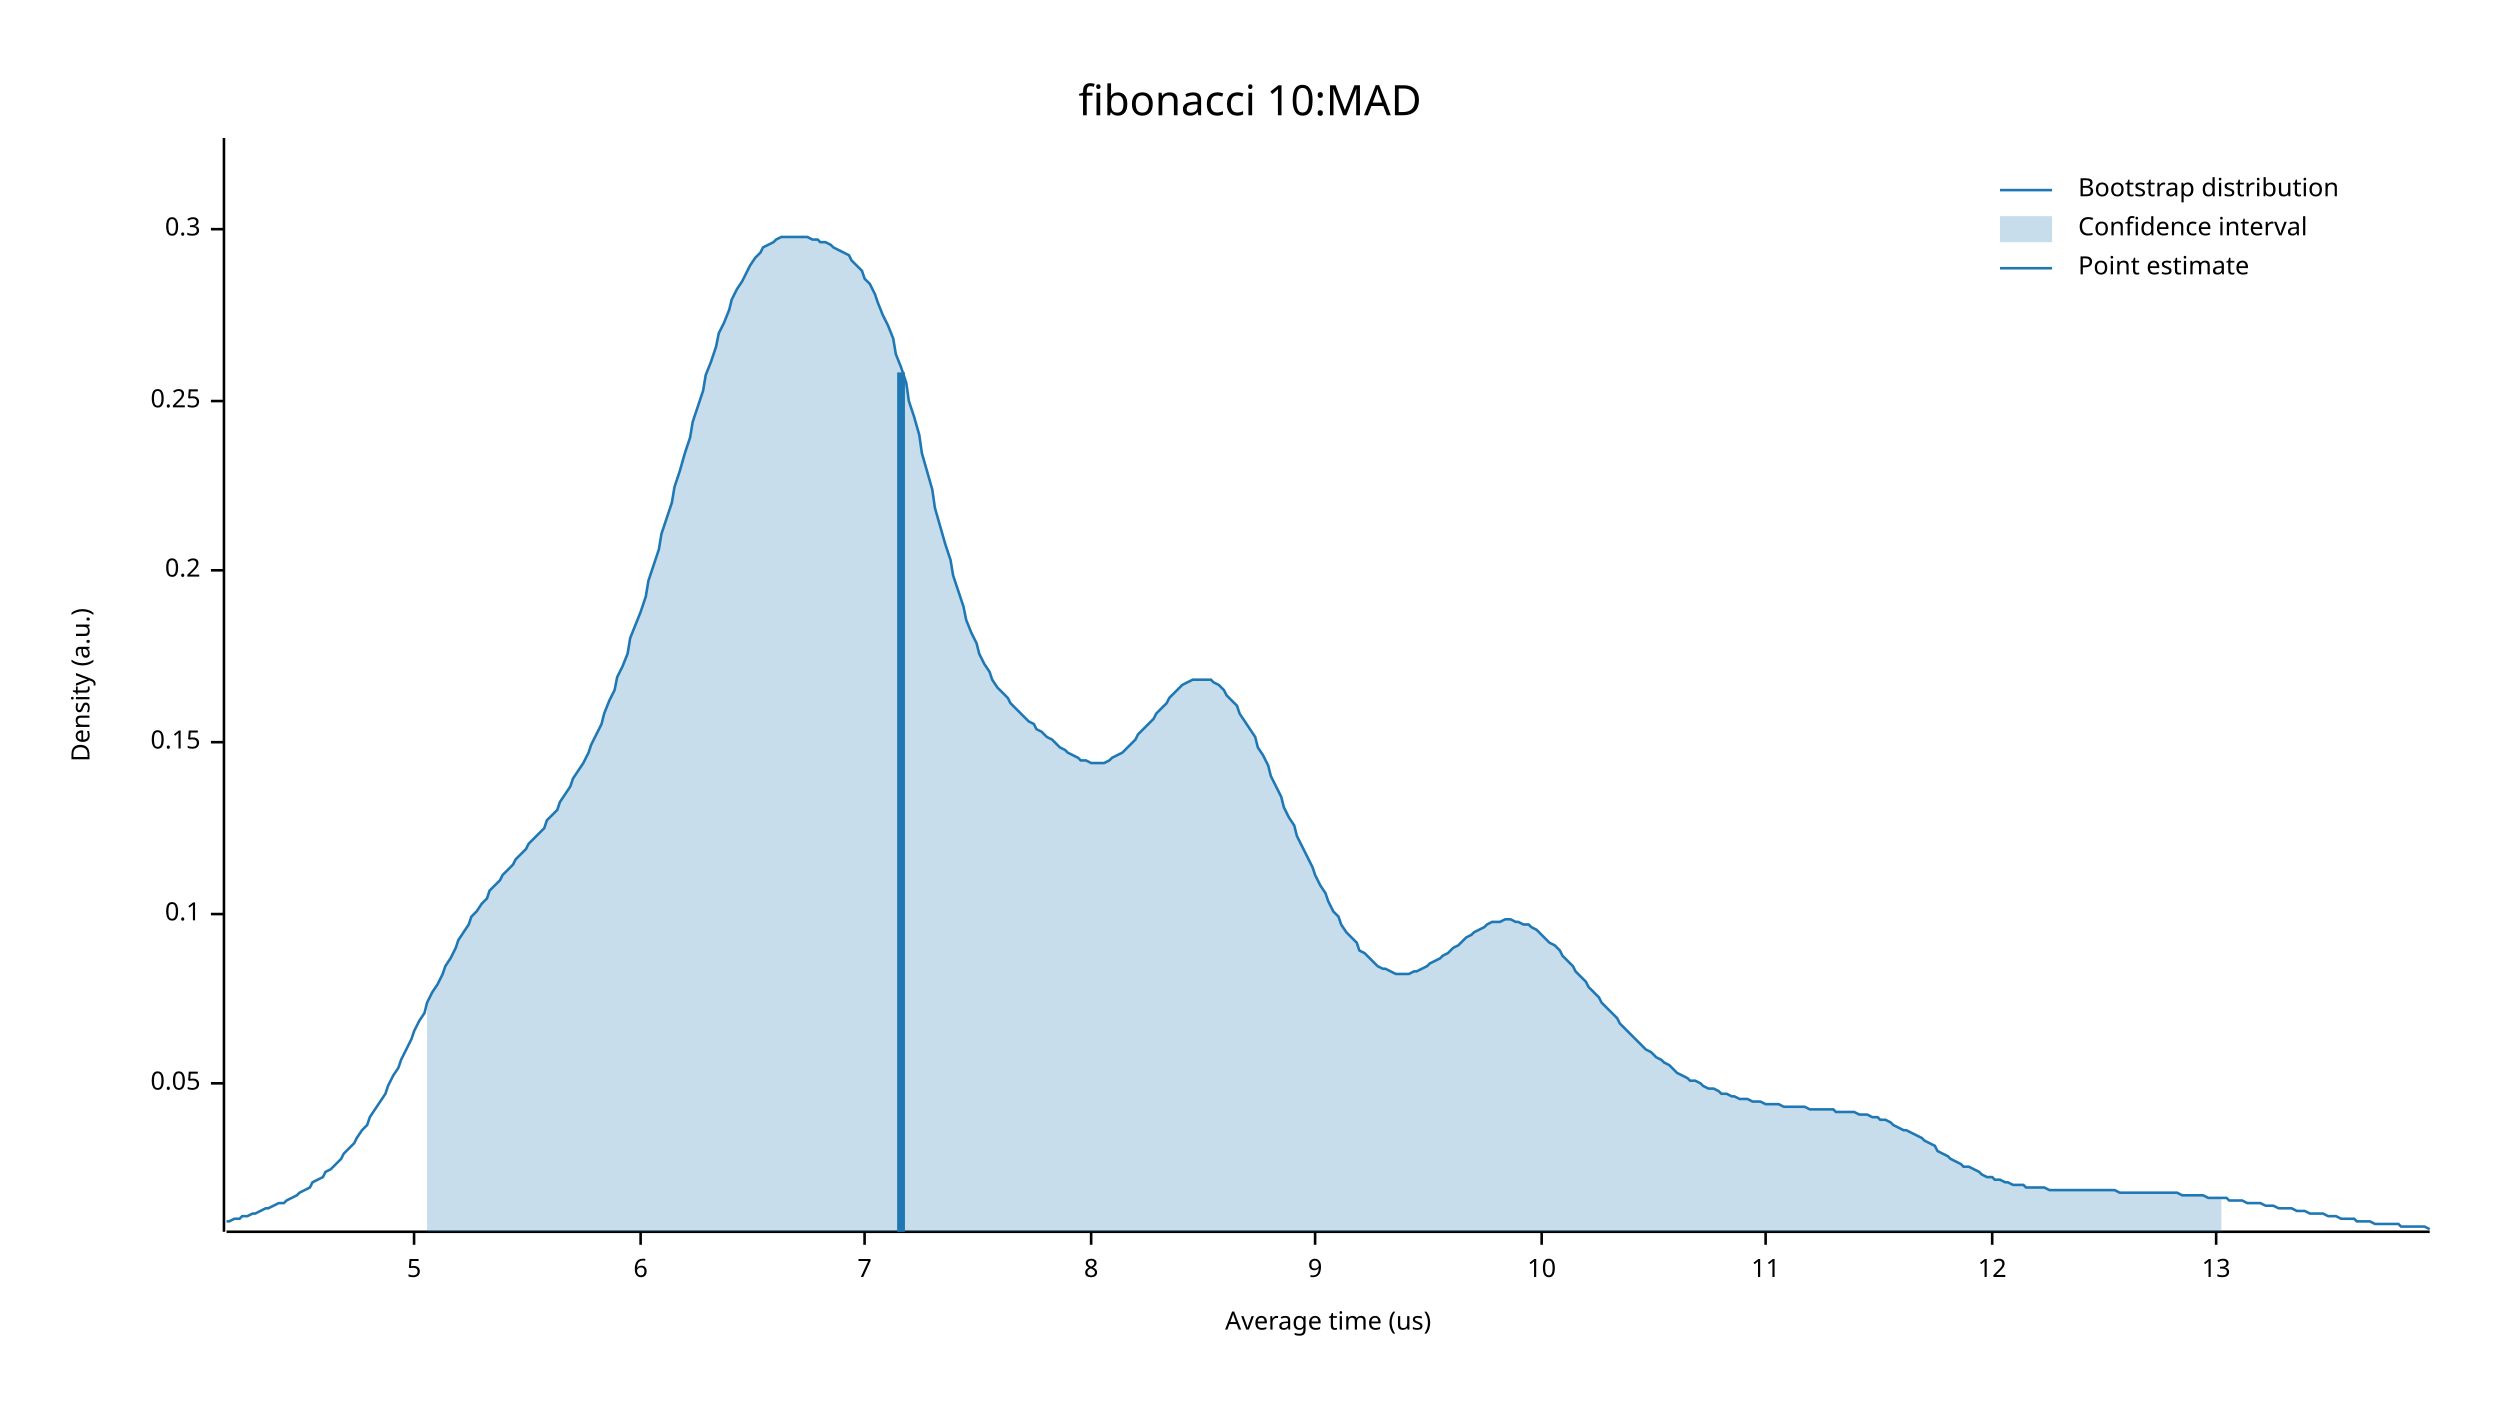
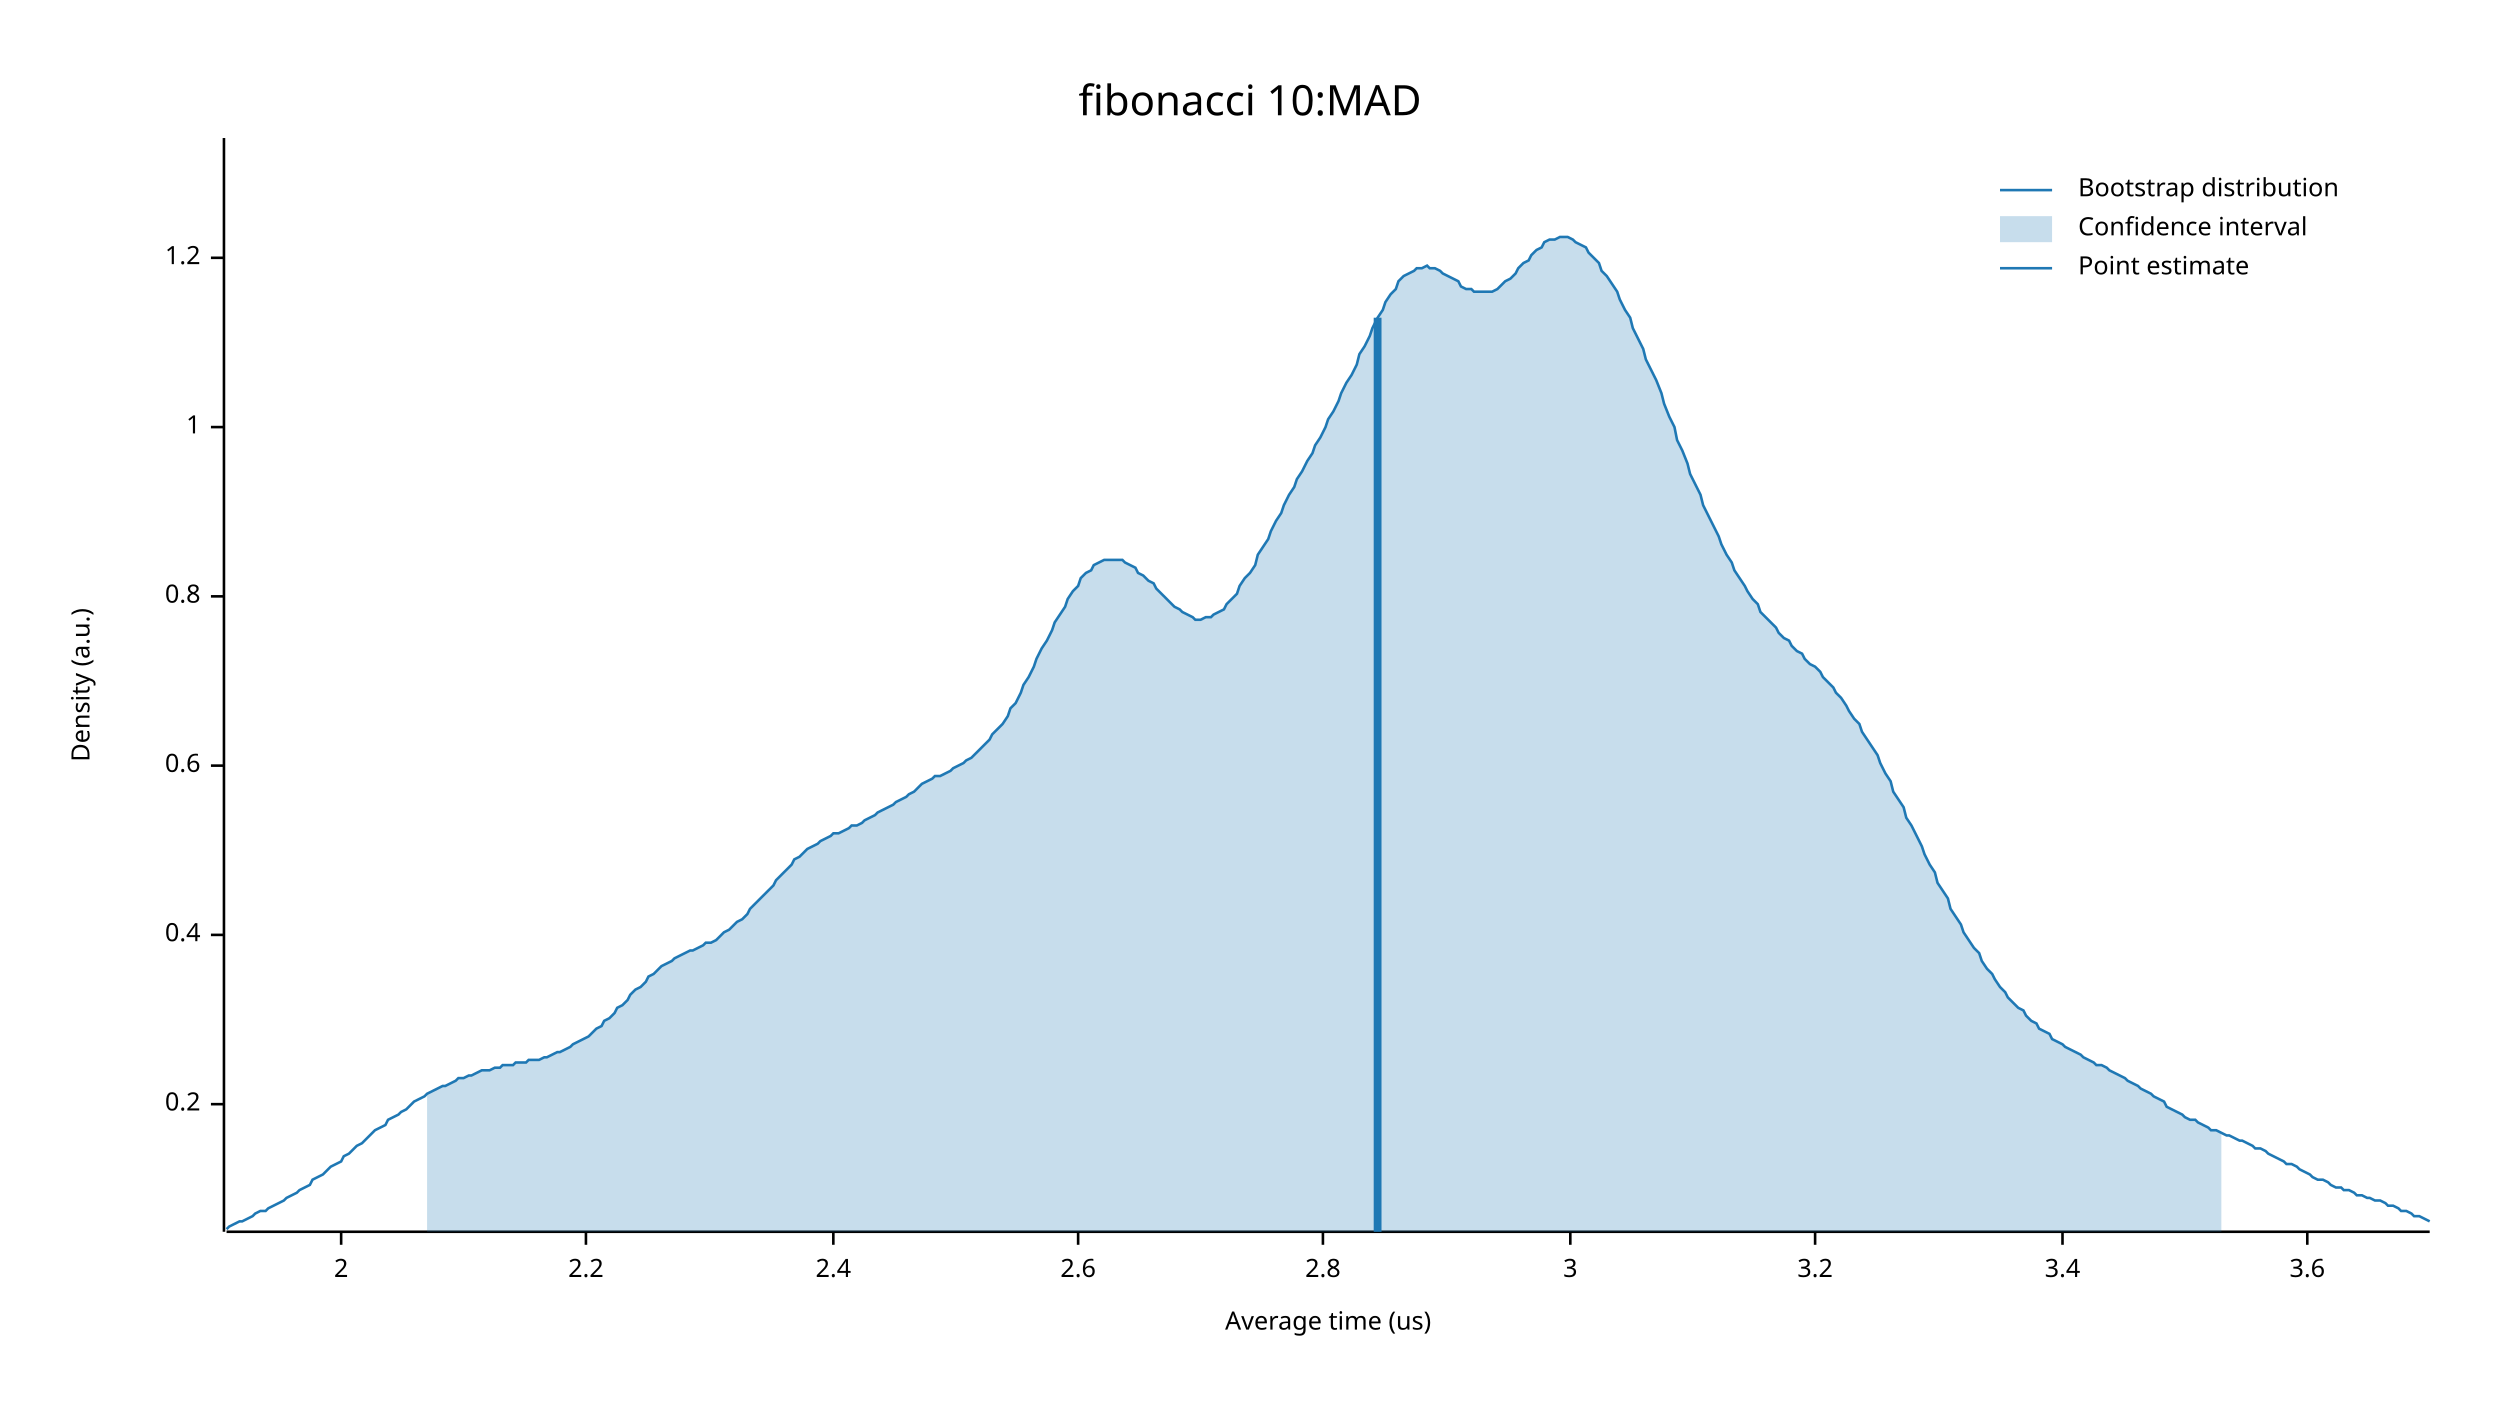
<svg xmlns="http://www.w3.org/2000/svg" width="960" height="540">
  <text x="480" y="32" dy="0.76em" text-anchor="middle" font-family="sans-serif" font-size="16.129" opacity="1" fill="#000000">
fibonacci 10:MAD
</text>
  <text x="27" y="263" dy="0.76em" text-anchor="middle" font-family="sans-serif" font-size="9.677" opacity="1" fill="#000000" transform="rotate(270, 27, 263)">
Density (a.u.)
</text>
  <text x="510" y="513" dy="-0.5ex" text-anchor="middle" font-family="sans-serif" font-size="9.677" opacity="1" fill="#000000">
Average time (us)
</text>
  <polyline fill="none" opacity="1" stroke="#000000" stroke-width="1" points="86,53 86,473 " />
-   <text x="77" y="416" dy="0.5ex" text-anchor="end" font-family="sans-serif" font-size="9.677" opacity="1" fill="#000000">
- 0.05
- </text>
-   <polyline fill="none" opacity="1" stroke="#000000" stroke-width="1" points="81,416 86,416 " />
-   <text x="77" y="351" dy="0.5ex" text-anchor="end" font-family="sans-serif" font-size="9.677" opacity="1" fill="#000000">
- 0.1
- </text>
-   <polyline fill="none" opacity="1" stroke="#000000" stroke-width="1" points="81,351 86,351 " />
-   <text x="77" y="285" dy="0.5ex" text-anchor="end" font-family="sans-serif" font-size="9.677" opacity="1" fill="#000000">
- 0.15
- </text>
-   <polyline fill="none" opacity="1" stroke="#000000" stroke-width="1" points="81,285 86,285 " />
-   <text x="77" y="219" dy="0.5ex" text-anchor="end" font-family="sans-serif" font-size="9.677" opacity="1" fill="#000000">
+   <text x="77" y="424" dy="0.5ex" text-anchor="end" font-family="sans-serif" font-size="9.677" opacity="1" fill="#000000">
0.2
</text>
-   <polyline fill="none" opacity="1" stroke="#000000" stroke-width="1" points="81,219 86,219 " />
-   <text x="77" y="154" dy="0.5ex" text-anchor="end" font-family="sans-serif" font-size="9.677" opacity="1" fill="#000000">
- 0.25
+   <polyline fill="none" opacity="1" stroke="#000000" stroke-width="1" points="81,424 86,424 " />
+   <text x="77" y="359" dy="0.5ex" text-anchor="end" font-family="sans-serif" font-size="9.677" opacity="1" fill="#000000">
+ 0.4
</text>
-   <polyline fill="none" opacity="1" stroke="#000000" stroke-width="1" points="81,154 86,154 " />
-   <text x="77" y="88" dy="0.5ex" text-anchor="end" font-family="sans-serif" font-size="9.677" opacity="1" fill="#000000">
- 0.3
+   <polyline fill="none" opacity="1" stroke="#000000" stroke-width="1" points="81,359 86,359 " />
+   <text x="77" y="294" dy="0.5ex" text-anchor="end" font-family="sans-serif" font-size="9.677" opacity="1" fill="#000000">
+ 0.6
</text>
-   <polyline fill="none" opacity="1" stroke="#000000" stroke-width="1" points="81,88 86,88 " />
+   <polyline fill="none" opacity="1" stroke="#000000" stroke-width="1" points="81,294 86,294 " />
+   <text x="77" y="229" dy="0.5ex" text-anchor="end" font-family="sans-serif" font-size="9.677" opacity="1" fill="#000000">
+ 0.8
+ </text>
+   <polyline fill="none" opacity="1" stroke="#000000" stroke-width="1" points="81,229 86,229 " />
+   <text x="77" y="164" dy="0.5ex" text-anchor="end" font-family="sans-serif" font-size="9.677" opacity="1" fill="#000000">
+ 1
+ </text>
+   <polyline fill="none" opacity="1" stroke="#000000" stroke-width="1" points="81,164 86,164 " />
+   <text x="77" y="99" dy="0.5ex" text-anchor="end" font-family="sans-serif" font-size="9.677" opacity="1" fill="#000000">
+ 1.2
+ </text>
+   <polyline fill="none" opacity="1" stroke="#000000" stroke-width="1" points="81,99 86,99 " />
  <polyline fill="none" opacity="1" stroke="#000000" stroke-width="1" points="87,473 933,473 " />
-   <text x="159" y="483" dy="0.76em" text-anchor="middle" font-family="sans-serif" font-size="9.677" opacity="1" fill="#000000">
- 5
+   <text x="131" y="483" dy="0.76em" text-anchor="middle" font-family="sans-serif" font-size="9.677" opacity="1" fill="#000000">
+ 2
</text>
-   <polyline fill="none" opacity="1" stroke="#000000" stroke-width="1" points="159,473 159,478 " />
-   <text x="246" y="483" dy="0.76em" text-anchor="middle" font-family="sans-serif" font-size="9.677" opacity="1" fill="#000000">
- 6
+   <polyline fill="none" opacity="1" stroke="#000000" stroke-width="1" points="131,473 131,478 " />
+   <text x="225" y="483" dy="0.76em" text-anchor="middle" font-family="sans-serif" font-size="9.677" opacity="1" fill="#000000">
+ 2.2
</text>
-   <polyline fill="none" opacity="1" stroke="#000000" stroke-width="1" points="246,473 246,478 " />
-   <text x="332" y="483" dy="0.76em" text-anchor="middle" font-family="sans-serif" font-size="9.677" opacity="1" fill="#000000">
- 7
+   <polyline fill="none" opacity="1" stroke="#000000" stroke-width="1" points="225,473 225,478 " />
+   <text x="320" y="483" dy="0.76em" text-anchor="middle" font-family="sans-serif" font-size="9.677" opacity="1" fill="#000000">
+ 2.4
</text>
-   <polyline fill="none" opacity="1" stroke="#000000" stroke-width="1" points="332,473 332,478 " />
-   <text x="419" y="483" dy="0.76em" text-anchor="middle" font-family="sans-serif" font-size="9.677" opacity="1" fill="#000000">
- 8
+   <polyline fill="none" opacity="1" stroke="#000000" stroke-width="1" points="320,473 320,478 " />
+   <text x="414" y="483" dy="0.76em" text-anchor="middle" font-family="sans-serif" font-size="9.677" opacity="1" fill="#000000">
+ 2.6
</text>
-   <polyline fill="none" opacity="1" stroke="#000000" stroke-width="1" points="419,473 419,478 " />
-   <text x="505" y="483" dy="0.76em" text-anchor="middle" font-family="sans-serif" font-size="9.677" opacity="1" fill="#000000">
- 9
+   <polyline fill="none" opacity="1" stroke="#000000" stroke-width="1" points="414,473 414,478 " />
+   <text x="508" y="483" dy="0.76em" text-anchor="middle" font-family="sans-serif" font-size="9.677" opacity="1" fill="#000000">
+ 2.8
</text>
-   <polyline fill="none" opacity="1" stroke="#000000" stroke-width="1" points="505,473 505,478 " />
-   <text x="592" y="483" dy="0.76em" text-anchor="middle" font-family="sans-serif" font-size="9.677" opacity="1" fill="#000000">
- 10
+   <polyline fill="none" opacity="1" stroke="#000000" stroke-width="1" points="508,473 508,478 " />
+   <text x="603" y="483" dy="0.76em" text-anchor="middle" font-family="sans-serif" font-size="9.677" opacity="1" fill="#000000">
+ 3
</text>
-   <polyline fill="none" opacity="1" stroke="#000000" stroke-width="1" points="592,473 592,478 " />
-   <text x="678" y="483" dy="0.76em" text-anchor="middle" font-family="sans-serif" font-size="9.677" opacity="1" fill="#000000">
- 11
+   <polyline fill="none" opacity="1" stroke="#000000" stroke-width="1" points="603,473 603,478 " />
+   <text x="697" y="483" dy="0.76em" text-anchor="middle" font-family="sans-serif" font-size="9.677" opacity="1" fill="#000000">
+ 3.2
</text>
-   <polyline fill="none" opacity="1" stroke="#000000" stroke-width="1" points="678,473 678,478 " />
-   <text x="765" y="483" dy="0.76em" text-anchor="middle" font-family="sans-serif" font-size="9.677" opacity="1" fill="#000000">
- 12
+   <polyline fill="none" opacity="1" stroke="#000000" stroke-width="1" points="697,473 697,478 " />
+   <text x="792" y="483" dy="0.76em" text-anchor="middle" font-family="sans-serif" font-size="9.677" opacity="1" fill="#000000">
+ 3.4
</text>
-   <polyline fill="none" opacity="1" stroke="#000000" stroke-width="1" points="765,473 765,478 " />
-   <text x="851" y="483" dy="0.76em" text-anchor="middle" font-family="sans-serif" font-size="9.677" opacity="1" fill="#000000">
- 13
+   <polyline fill="none" opacity="1" stroke="#000000" stroke-width="1" points="792,473 792,478 " />
+   <text x="886" y="483" dy="0.76em" text-anchor="middle" font-family="sans-serif" font-size="9.677" opacity="1" fill="#000000">
+ 3.6
</text>
-   <polyline fill="none" opacity="1" stroke="#000000" stroke-width="1" points="851,473 851,478 " />
-   <polyline fill="none" opacity="1" stroke="#1F78B4" stroke-width="1" points="87,469 88,469 90,468 92,468 93,467 95,467 97,466 98,466 100,465 102,464 103,464 105,463 107,462 109,462 110,461 112,460 114,459 115,458 117,457 119,456 120,454 122,453 124,452 125,450 127,449 129,447 131,445 132,443 134,441 136,439 137,437 139,434 141,432 142,429 144,426 146,423 148,420 149,417 151,413 153,410 154,407 156,403 158,399 159,396 161,392 163,389 164,385 166,381 168,378 170,374 171,371 173,368 175,364 176,361 178,358 180,355 181,352 183,350 185,347 187,345 188,342 190,340 192,338 193,336 195,334 197,332 198,330 200,328 202,326 203,324 205,322 207,320 209,318 210,315 212,313 214,311 215,308 217,305 219,302 220,299 222,296 224,293 226,289 227,286 229,282 231,278 232,274 234,269 236,265 237,260 239,256 241,251 242,245 244,240 246,235 248,229 249,223 251,217 253,211 254,205 256,199 258,193 259,187 261,181 263,174 265,168 266,162 268,156 270,150 271,144 273,139 275,133 276,128 278,124 280,119 281,115 283,111 285,108 287,104 288,102 290,99 292,97 293,95 295,94 297,93 298,92 300,91 302,91 304,91 305,91 307,91 309,91 310,91 312,92 314,92 315,93 317,93 319,94 320,95 322,96 324,97 326,98 327,100 329,102 331,104 332,107 334,109 336,113 337,116 339,121 341,125 343,130 344,136 346,141 348,147 349,154 351,160 353,167 354,174 356,181 358,188 359,195 361,202 363,209 365,215 366,221 368,227 370,233 371,238 373,243 375,247 376,251 378,255 380,258 381,261 383,264 385,266 387,268 388,270 390,272 392,274 393,275 395,277 397,278 398,280 400,281 402,283 404,284 405,285 407,287 409,288 410,289 412,290 414,291 415,292 417,292 419,293 420,293 422,293 424,293 426,292 427,291 429,290 431,289 432,288 434,286 436,284 437,282 439,280 441,278 443,276 444,274 446,272 448,270 449,268 451,266 453,264 454,263 456,262 458,261 459,261 461,261 463,261 465,261 466,262 468,263 470,265 471,267 473,269 475,271 476,274 478,277 480,280 482,283 483,287 485,290 487,294 488,298 490,302 492,306 493,310 495,314 497,317 498,321 500,325 502,329 504,333 505,336 507,340 509,343 510,346 512,350 514,352 515,355 517,358 519,360 521,362 522,365 524,366 526,368 527,369 529,371 531,372 532,372 534,373 536,374 537,374 539,374 541,374 543,373 544,373 546,372 548,371 549,370 551,369 553,368 554,367 556,366 558,364 560,363 561,362 563,360 565,359 566,358 568,357 570,356 571,355 573,354 575,354 576,354 578,353 580,353 582,354 583,354 585,355 587,355 588,356 590,357 592,359 593,360 595,362 597,363 599,365 600,367 602,369 604,371 605,373 607,375 609,377 610,379 612,381 614,383 615,385 617,387 619,389 621,391 622,393 624,395 626,397 627,398 629,400 631,402 632,403 634,404 636,406 638,407 639,408 641,409 643,411 644,412 646,413 648,414 649,415 651,415 653,416 654,417 656,418 658,418 660,419 661,420 663,420 665,421 666,421 668,422 670,422 671,422 673,423 675,423 676,423 678,424 680,424 682,424 683,424 685,425 687,425 688,425 690,425 692,425 693,425 695,426 697,426 699,426 700,426 702,426 704,426 705,427 707,427 709,427 710,427 712,427 714,428 715,428 717,428 719,429 721,429 722,430 724,430 726,431 727,432 729,433 731,434 732,434 734,435 736,436 738,437 739,438 741,439 743,440 744,442 746,443 748,444 749,445 751,446 753,447 754,448 756,448 758,449 760,450 761,451 763,452 765,452 766,453 768,453 770,454 771,454 773,455 775,455 777,455 778,456 780,456 782,456 783,456 785,456 787,457 788,457 790,457 792,457 793,457 795,457 797,457 799,457 800,457 802,457 804,457 805,457 807,457 809,457 810,457 812,457 814,458 816,458 817,458 819,458 821,458 822,458 824,458 826,458 827,458 829,458 831,458 832,458 834,458 836,458 838,459 839,459 841,459 843,459 844,459 846,459 848,460 849,460 851,460 853,460 855,460 856,461 858,461 860,461 861,461 863,462 865,462 866,462 868,462 870,463 871,463 873,463 875,464 877,464 878,464 880,464 882,465 883,465 885,465 887,466 888,466 890,466 892,466 894,467 895,467 897,467 899,468 900,468 902,468 904,468 905,469 907,469 909,469 910,469 912,470 914,470 916,470 917,470 919,470 921,470 922,471 924,471 926,471 927,471 929,471 931,471 933,472 " />
-   <polygon opacity="0.25" fill="#1F78B4" points="164,385 166,381 168,378 170,374 171,371 173,368 175,364 176,361 178,358 180,355 181,352 183,350 185,347 187,345 188,342 190,340 192,338 193,336 195,334 197,332 198,330 200,328 202,326 203,324 205,322 207,320 209,318 210,315 212,313 214,311 215,308 217,305 219,302 220,299 222,296 224,293 226,289 227,286 229,282 231,278 232,274 234,269 236,265 237,260 239,256 241,251 242,245 244,240 246,235 248,229 249,223 251,217 253,211 254,205 256,199 258,193 259,187 261,181 263,174 265,168 266,162 268,156 270,150 271,144 273,139 275,133 276,128 278,124 280,119 281,115 283,111 285,108 287,104 288,102 290,99 292,97 293,95 295,94 297,93 298,92 300,91 302,91 304,91 305,91 307,91 309,91 310,91 312,92 314,92 315,93 317,93 319,94 320,95 322,96 324,97 326,98 327,100 329,102 331,104 332,107 334,109 336,113 337,116 339,121 341,125 343,130 344,136 346,141 348,147 349,154 351,160 353,167 354,174 356,181 358,188 359,195 361,202 363,209 365,215 366,221 368,227 370,233 371,238 373,243 375,247 376,251 378,255 380,258 381,261 383,264 385,266 387,268 388,270 390,272 392,274 393,275 395,277 397,278 398,280 400,281 402,283 404,284 405,285 407,287 409,288 410,289 412,290 414,291 415,292 417,292 419,293 420,293 422,293 424,293 426,292 427,291 429,290 431,289 432,288 434,286 436,284 437,282 439,280 441,278 443,276 444,274 446,272 448,270 449,268 451,266 453,264 454,263 456,262 458,261 459,261 461,261 463,261 465,261 466,262 468,263 470,265 471,267 473,269 475,271 476,274 478,277 480,280 482,283 483,287 485,290 487,294 488,298 490,302 492,306 493,310 495,314 497,317 498,321 500,325 502,329 504,333 505,336 507,340 509,343 510,346 512,350 514,352 515,355 517,358 519,360 521,362 522,365 524,366 526,368 527,369 529,371 531,372 532,372 534,373 536,374 537,374 539,374 541,374 543,373 544,373 546,372 548,371 549,370 551,369 553,368 554,367 556,366 558,364 560,363 561,362 563,360 565,359 566,358 568,357 570,356 571,355 573,354 575,354 576,354 578,353 580,353 582,354 583,354 585,355 587,355 588,356 590,357 592,359 593,360 595,362 597,363 599,365 600,367 602,369 604,371 605,373 607,375 609,377 610,379 612,381 614,383 615,385 617,387 619,389 621,391 622,393 624,395 626,397 627,398 629,400 631,402 632,403 634,404 636,406 638,407 639,408 641,409 643,411 644,412 646,413 648,414 649,415 651,415 653,416 654,417 656,418 658,418 660,419 661,420 663,420 665,421 666,421 668,422 670,422 671,422 673,423 675,423 676,423 678,424 680,424 682,424 683,424 685,425 687,425 688,425 690,425 692,425 693,425 695,426 697,426 699,426 700,426 702,426 704,426 705,427 707,427 709,427 710,427 712,427 714,428 715,428 717,428 719,429 721,429 722,430 724,430 726,431 727,432 729,433 731,434 732,434 734,435 736,436 738,437 739,438 741,439 743,440 744,442 746,443 748,444 749,445 751,446 753,447 754,448 756,448 758,449 760,450 761,451 763,452 765,452 766,453 768,453 770,454 771,454 773,455 775,455 777,455 778,456 780,456 782,456 783,456 785,456 787,457 788,457 790,457 792,457 793,457 795,457 797,457 799,457 800,457 802,457 804,457 805,457 807,457 809,457 810,457 812,457 814,458 816,458 817,458 819,458 821,458 822,458 824,458 826,458 827,458 829,458 831,458 832,458 834,458 836,458 838,459 839,459 841,459 843,459 844,459 846,459 848,460 849,460 851,460 853,460 853,473 164,473 " />
-   <polyline fill="none" opacity="1" stroke="#1F78B4" stroke-width="3" points="346,473 346,143 " />
+   <polyline fill="none" opacity="1" stroke="#000000" stroke-width="1" points="886,473 886,478 " />
+   <polyline fill="none" opacity="1" stroke="#1F78B4" stroke-width="1" points="87,472 88,471 90,470 92,469 93,469 95,468 97,467 98,466 100,465 102,465 103,464 105,463 107,462 109,461 110,460 112,459 114,458 115,457 117,456 119,455 120,453 122,452 124,451 125,450 127,448 129,447 131,446 132,444 134,443 136,441 137,440 139,439 141,437 142,436 144,434 146,433 148,432 149,430 151,429 153,428 154,427 156,426 158,424 159,423 161,422 163,421 164,420 166,419 168,418 170,417 171,417 173,416 175,415 176,414 178,414 180,413 181,413 183,412 185,411 187,411 188,411 190,410 192,410 193,409 195,409 197,409 198,408 200,408 202,408 203,407 205,407 207,407 209,406 210,406 212,405 214,404 215,404 217,403 219,402 220,401 222,400 224,399 226,398 227,397 229,395 231,394 232,392 234,391 236,389 237,387 239,386 241,384 242,382 244,380 246,379 248,377 249,375 251,374 253,372 254,371 256,370 258,369 259,368 261,367 263,366 265,365 266,365 268,364 270,363 271,362 273,362 275,361 276,360 278,358 280,357 281,356 283,354 285,353 287,351 288,349 290,347 292,345 293,344 295,342 297,340 298,338 300,336 302,334 304,332 305,330 307,329 309,327 310,326 312,325 314,324 315,323 317,322 319,321 320,320 322,320 324,319 326,318 327,317 329,317 331,316 332,315 334,314 336,313 337,312 339,311 341,310 343,309 344,308 346,307 348,306 349,305 351,304 353,302 354,301 356,300 358,299 359,298 361,298 363,297 365,296 366,295 368,294 370,293 371,292 373,291 375,289 376,288 378,286 380,284 381,282 383,280 385,278 387,275 388,272 390,270 392,266 393,263 395,260 397,256 398,253 400,249 402,246 404,242 405,239 407,236 409,233 410,230 412,227 414,225 415,222 417,220 419,219 420,217 422,216 424,215 426,215 427,215 429,215 431,215 432,216 434,217 436,218 437,220 439,221 441,223 443,224 444,226 446,228 448,230 449,231 451,233 453,234 454,235 456,236 458,237 459,238 461,238 463,237 465,237 466,236 468,235 470,234 471,232 473,230 475,228 476,225 478,222 480,220 482,217 483,213 485,210 487,207 488,204 490,200 492,197 493,194 495,190 497,187 498,184 500,181 502,177 504,174 505,171 507,168 509,164 510,161 512,158 514,154 515,151 517,147 519,144 521,140 522,136 524,133 526,129 527,126 529,122 531,119 532,116 534,113 536,111 537,108 539,106 541,105 543,104 544,103 546,103 548,102 549,103 551,103 553,104 554,105 556,106 558,107 560,108 561,110 563,111 565,111 566,112 568,112 570,112 571,112 573,112 575,111 576,110 578,108 580,107 582,105 583,103 585,101 587,100 588,98 590,96 592,95 593,93 595,92 597,92 599,91 600,91 602,91 604,92 605,93 607,94 609,95 610,97 612,99 614,101 615,104 617,106 619,109 621,112 622,115 624,119 626,122 627,126 629,130 631,134 632,138 634,142 636,146 638,151 639,155 641,160 643,164 644,169 646,173 648,178 649,182 651,186 653,190 654,194 656,198 658,202 660,206 661,209 663,213 665,216 666,219 668,222 670,225 671,227 673,230 675,232 676,235 678,237 680,239 682,241 683,243 685,245 687,246 688,248 690,250 692,251 693,253 695,255 697,256 699,258 700,260 702,262 704,264 705,266 707,268 709,271 710,273 712,276 714,278 715,281 717,284 719,287 721,290 722,293 724,297 726,300 727,304 729,307 731,310 732,314 734,317 736,321 738,325 739,328 741,332 743,335 744,339 746,342 748,345 749,349 751,352 753,355 754,358 756,361 758,364 760,366 761,369 763,372 765,374 766,376 768,379 770,381 771,383 773,385 775,387 777,388 778,390 780,392 782,393 783,395 785,396 787,397 788,399 790,400 792,401 793,402 795,403 797,404 799,405 800,406 802,407 804,408 805,409 807,409 809,410 810,411 812,412 814,413 816,414 817,415 819,416 821,417 822,418 824,419 826,420 827,421 829,422 831,423 832,425 834,426 836,427 838,428 839,429 841,430 843,430 844,431 846,432 848,433 849,434 851,434 853,435 855,436 856,436 858,437 860,438 861,438 863,439 865,440 866,441 868,441 870,442 871,443 873,444 875,445 877,446 878,447 880,447 882,448 883,449 885,450 887,451 888,452 890,453 892,453 894,454 895,455 897,456 899,456 900,457 902,457 904,458 905,459 907,459 909,460 910,460 912,461 914,461 916,462 917,463 919,463 921,464 922,465 924,465 926,466 927,467 929,467 931,468 933,469 " />
+   <polygon opacity="0.25" fill="#1F78B4" points="164,420 166,419 168,418 170,417 171,417 173,416 175,415 176,414 178,414 180,413 181,413 183,412 185,411 187,411 188,411 190,410 192,410 193,409 195,409 197,409 198,408 200,408 202,408 203,407 205,407 207,407 209,406 210,406 212,405 214,404 215,404 217,403 219,402 220,401 222,400 224,399 226,398 227,397 229,395 231,394 232,392 234,391 236,389 237,387 239,386 241,384 242,382 244,380 246,379 248,377 249,375 251,374 253,372 254,371 256,370 258,369 259,368 261,367 263,366 265,365 266,365 268,364 270,363 271,362 273,362 275,361 276,360 278,358 280,357 281,356 283,354 285,353 287,351 288,349 290,347 292,345 293,344 295,342 297,340 298,338 300,336 302,334 304,332 305,330 307,329 309,327 310,326 312,325 314,324 315,323 317,322 319,321 320,320 322,320 324,319 326,318 327,317 329,317 331,316 332,315 334,314 336,313 337,312 339,311 341,310 343,309 344,308 346,307 348,306 349,305 351,304 353,302 354,301 356,300 358,299 359,298 361,298 363,297 365,296 366,295 368,294 370,293 371,292 373,291 375,289 376,288 378,286 380,284 381,282 383,280 385,278 387,275 388,272 390,270 392,266 393,263 395,260 397,256 398,253 400,249 402,246 404,242 405,239 407,236 409,233 410,230 412,227 414,225 415,222 417,220 419,219 420,217 422,216 424,215 426,215 427,215 429,215 431,215 432,216 434,217 436,218 437,220 439,221 441,223 443,224 444,226 446,228 448,230 449,231 451,233 453,234 454,235 456,236 458,237 459,238 461,238 463,237 465,237 466,236 468,235 470,234 471,232 473,230 475,228 476,225 478,222 480,220 482,217 483,213 485,210 487,207 488,204 490,200 492,197 493,194 495,190 497,187 498,184 500,181 502,177 504,174 505,171 507,168 509,164 510,161 512,158 514,154 515,151 517,147 519,144 521,140 522,136 524,133 526,129 527,126 529,122 531,119 532,116 534,113 536,111 537,108 539,106 541,105 543,104 544,103 546,103 548,102 549,103 551,103 553,104 554,105 556,106 558,107 560,108 561,110 563,111 565,111 566,112 568,112 570,112 571,112 573,112 575,111 576,110 578,108 580,107 582,105 583,103 585,101 587,100 588,98 590,96 592,95 593,93 595,92 597,92 599,91 600,91 602,91 604,92 605,93 607,94 609,95 610,97 612,99 614,101 615,104 617,106 619,109 621,112 622,115 624,119 626,122 627,126 629,130 631,134 632,138 634,142 636,146 638,151 639,155 641,160 643,164 644,169 646,173 648,178 649,182 651,186 653,190 654,194 656,198 658,202 660,206 661,209 663,213 665,216 666,219 668,222 670,225 671,227 673,230 675,232 676,235 678,237 680,239 682,241 683,243 685,245 687,246 688,248 690,250 692,251 693,253 695,255 697,256 699,258 700,260 702,262 704,264 705,266 707,268 709,271 710,273 712,276 714,278 715,281 717,284 719,287 721,290 722,293 724,297 726,300 727,304 729,307 731,310 732,314 734,317 736,321 738,325 739,328 741,332 743,335 744,339 746,342 748,345 749,349 751,352 753,355 754,358 756,361 758,364 760,366 761,369 763,372 765,374 766,376 768,379 770,381 771,383 773,385 775,387 777,388 778,390 780,392 782,393 783,395 785,396 787,397 788,399 790,400 792,401 793,402 795,403 797,404 799,405 800,406 802,407 804,408 805,409 807,409 809,410 810,411 812,412 814,413 816,414 817,415 819,416 821,417 822,418 824,419 826,420 827,421 829,422 831,423 832,425 834,426 836,427 838,428 839,429 841,430 843,430 844,431 846,432 848,433 849,434 851,434 853,435 853,473 164,473 " />
+   <polyline fill="none" opacity="1" stroke="#1F78B4" stroke-width="3" points="529,473 529,122 " />
  <text x="798" y="68" dy="0.76em" text-anchor="start" font-family="sans-serif" font-size="9.677" opacity="1" fill="#000000">
Bootstrap distribution
</text>
  <text x="798" y="83" dy="0.76em" text-anchor="start" font-family="sans-serif" font-size="9.677" opacity="1" fill="#000000">
Confidence interval
</text>
  <text x="798" y="98" dy="0.76em" text-anchor="start" font-family="sans-serif" font-size="9.677" opacity="1" fill="#000000">
Point estimate
</text>
  <polyline fill="none" opacity="1" stroke="#1F78B4" stroke-width="1" points="768,73 788,73 " />
  <rect x="768" y="83" width="20" height="10" opacity="0.25" fill="#1F78B4" stroke="none" />
  <polyline fill="none" opacity="1" stroke="#1F78B4" stroke-width="1" points="768,103 788,103 " />
</svg>
